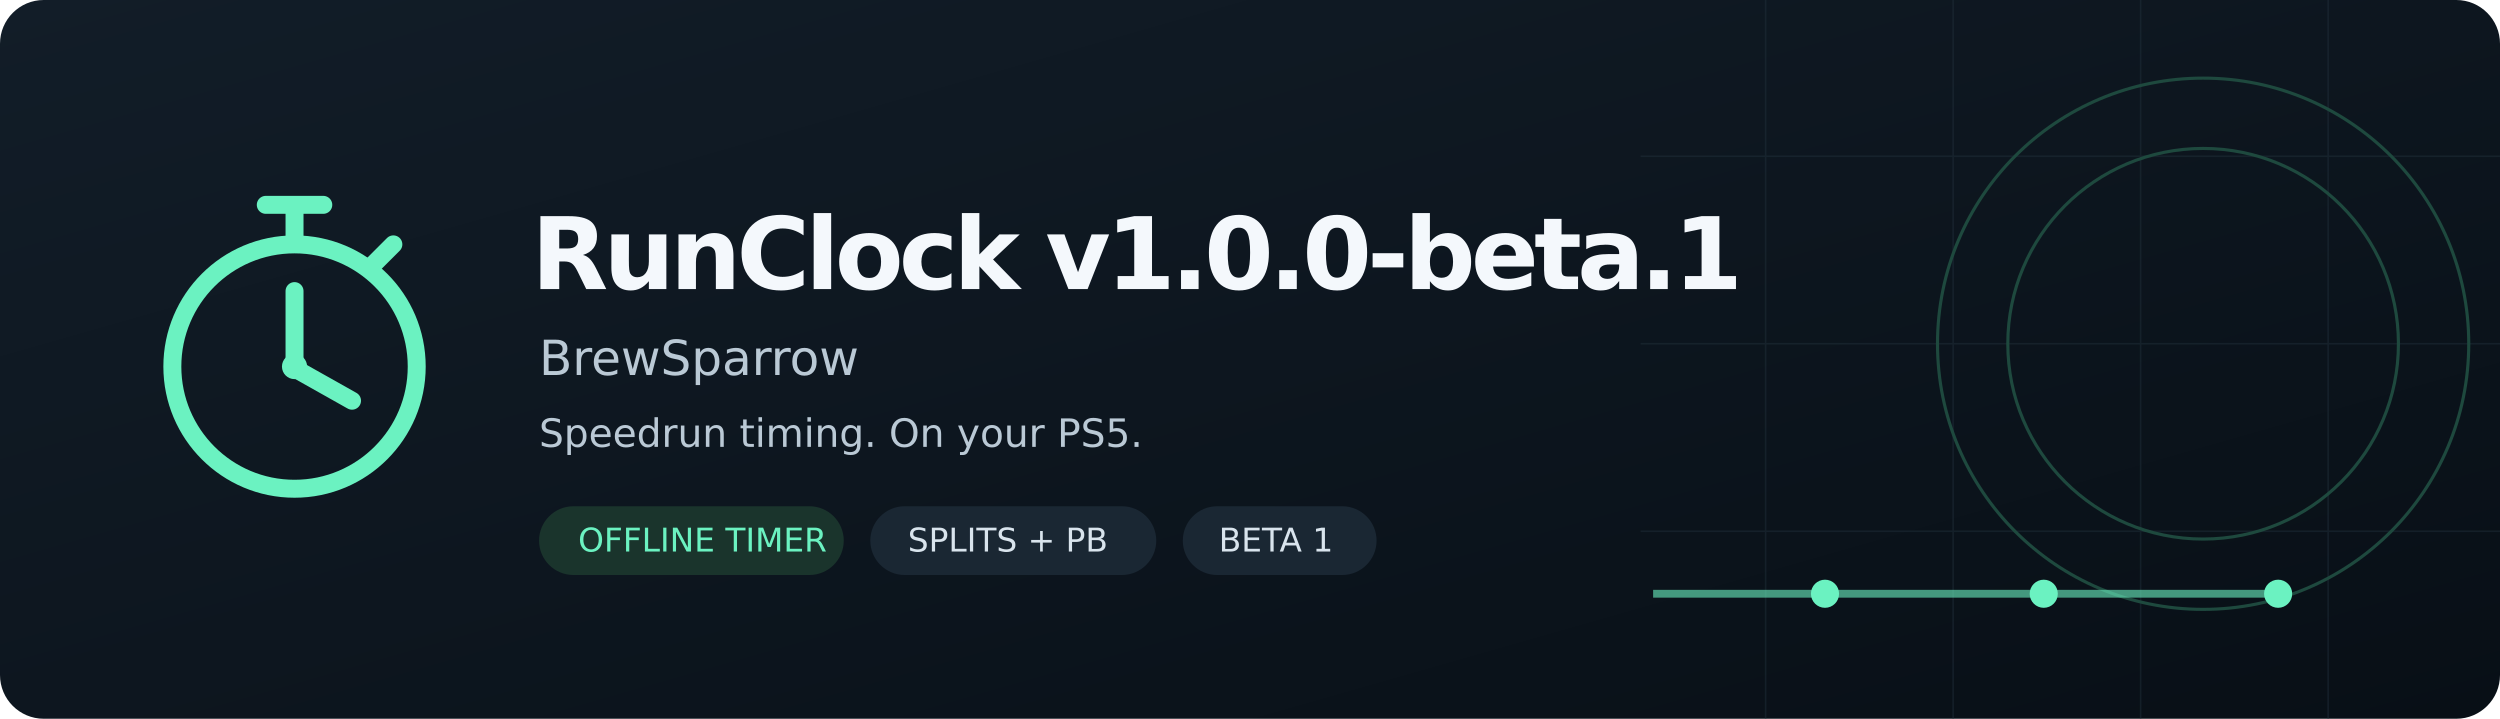
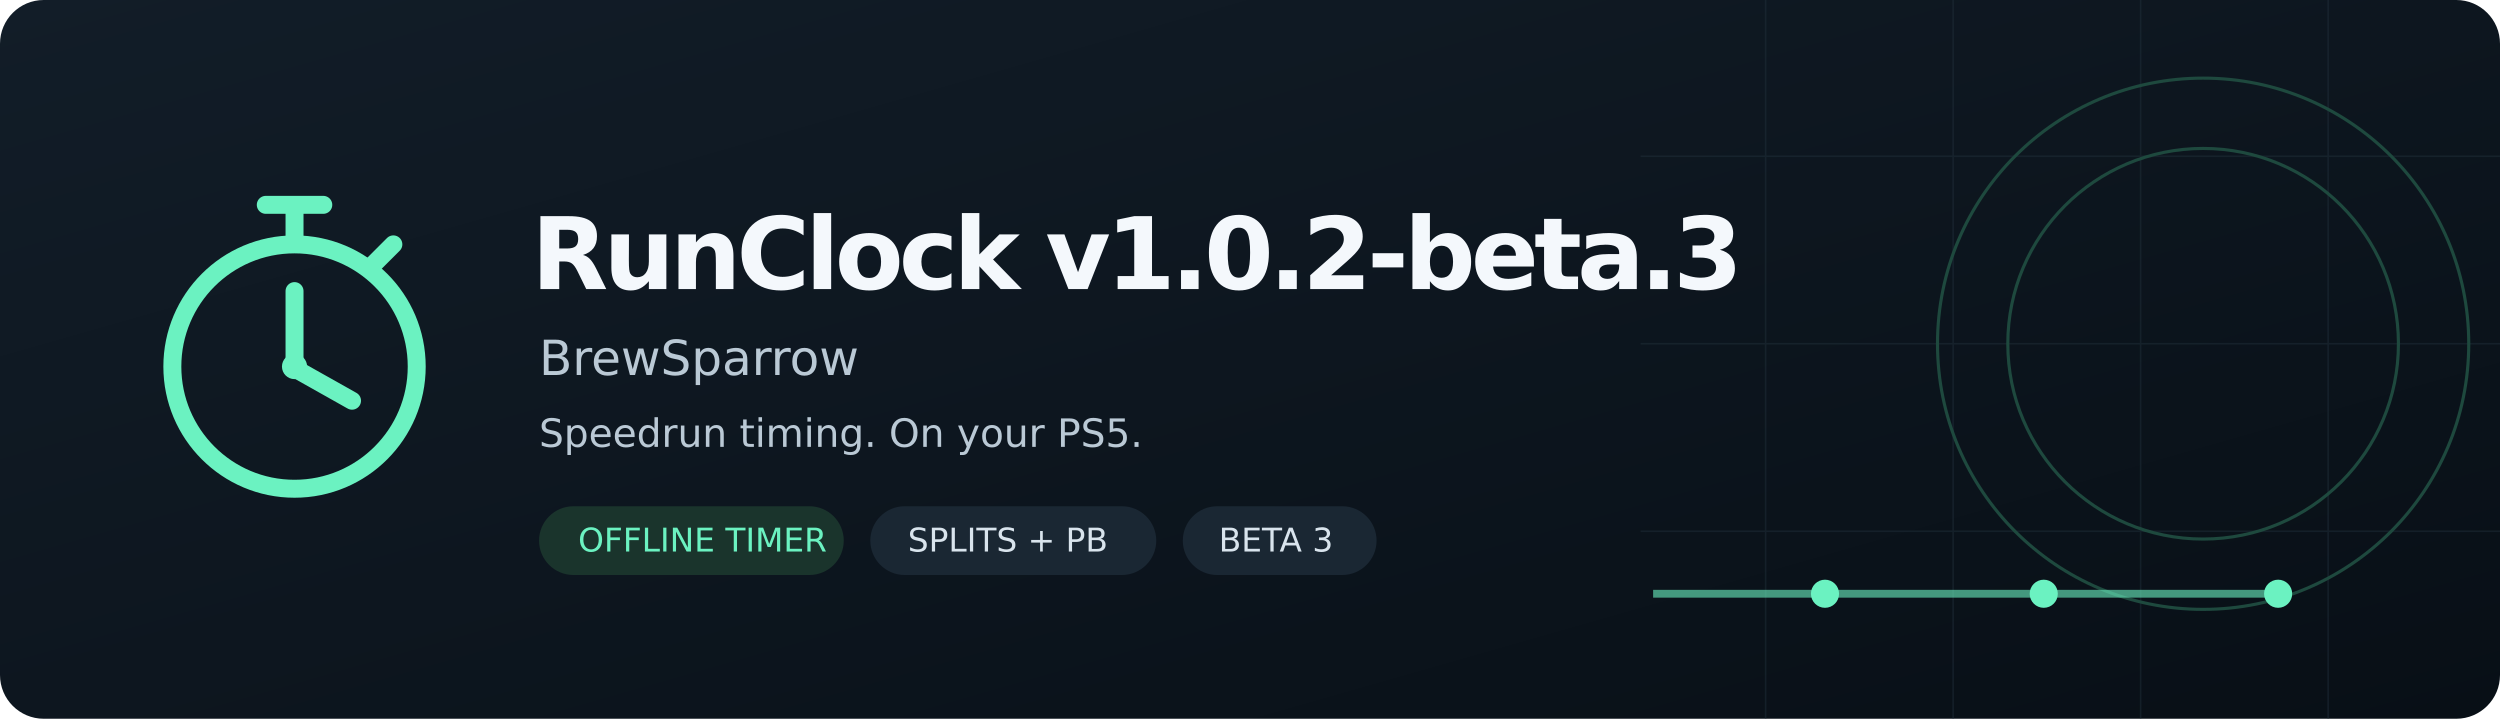
- <svg xmlns="http://www.w3.org/2000/svg" width="1600" height="460" viewBox="0 0 1600 460" role="img" aria-label="RunClock v1.0.0-beta.1 by BrewSparrow: offline speedrun timing for PS5">
+ <svg xmlns="http://www.w3.org/2000/svg" width="1600" height="460" viewBox="0 0 1600 460" role="img" aria-label="RunClock v1.0.2-beta.3 by BrewSparrow: offline speedrun timing for PS5">
  <defs>
    <linearGradient id="bg" x2="1" y2="1">
      <stop stop-color="#121D28" />
      <stop offset="1" stop-color="#080F16" />
    </linearGradient>
  </defs>
  <rect width="1600" height="460" rx="28" fill="url(#bg)" />
  <path d="M1130 0v460M1250 0v460M1370 0v460M1490 0v460M1050 100h550M1050 220h550M1050 340h550" stroke="#22313C" opacity=".45" />
  <circle cx="1410" cy="220" r="170" fill="none" stroke="#1E493E" stroke-width="2" />
  <circle cx="1410" cy="220" r="125" fill="none" stroke="#1E493E" stroke-width="2" />
  <g transform="translate(85 115) scale(1.15)">
    <g fill="none" stroke="#6BF2C1" stroke-width="10" stroke-linecap="round" stroke-linejoin="round">
      <path d="M74 14h32m-16 0v18m43 16 12-12" />
      <circle cx="90" cy="104" r="68" />
      <path d="M90 62v43l32 18" />
    </g>
    <circle cx="90" cy="104" r="7" fill="#6BF2C1" />
  </g>
-   <text x="340" y="185" font-family="DejaVu Sans,sans-serif" font-size="64" font-weight="700" fill="#F4F8FC" letter-spacing="-3">RunClock v1.0.0-beta.1</text>
+   <text x="340" y="185" font-family="DejaVu Sans,sans-serif" font-size="64" font-weight="700" fill="#F4F8FC" letter-spacing="-3">RunClock v1.0.2-beta.3</text>
  <text x="345" y="240" font-family="DejaVu Sans,sans-serif" font-size="31" fill="#BAC9D5">BrewSparrow</text>
  <text x="345" y="286" font-family="DejaVu Sans,sans-serif" font-size="25" fill="#BAC9D5">Speedrun timing. On your PS5.</text>
  <g font-family="DejaVu Sans,sans-serif" font-size="21">
    <rect x="345" y="324" width="195" height="44" rx="22" fill="#1A342C" />
    <text x="370" y="353" fill="#6BF2C1">OFFLINE TIMER</text>
    <rect x="557" y="324" width="183" height="44" rx="22" fill="#1A2733" />
    <text x="581" y="353" fill="#D9E4ED">SPLITS + PB</text>
    <rect x="757" y="324" width="124" height="44" rx="22" fill="#1A2733" />
-     <text x="780" y="353" fill="#D9E4ED">BETA 1</text>
+     <text x="780" y="353" fill="#D9E4ED">BETA 3</text>
  </g>
  <path d="M1058 380h400" stroke="#6BF2C1" stroke-width="5" opacity=".6" />
  <circle cx="1168" cy="380" r="9" fill="#6BF2C1" />
  <circle cx="1308" cy="380" r="9" fill="#6BF2C1" />
  <circle cx="1458" cy="380" r="9" fill="#6BF2C1" />
</svg>
